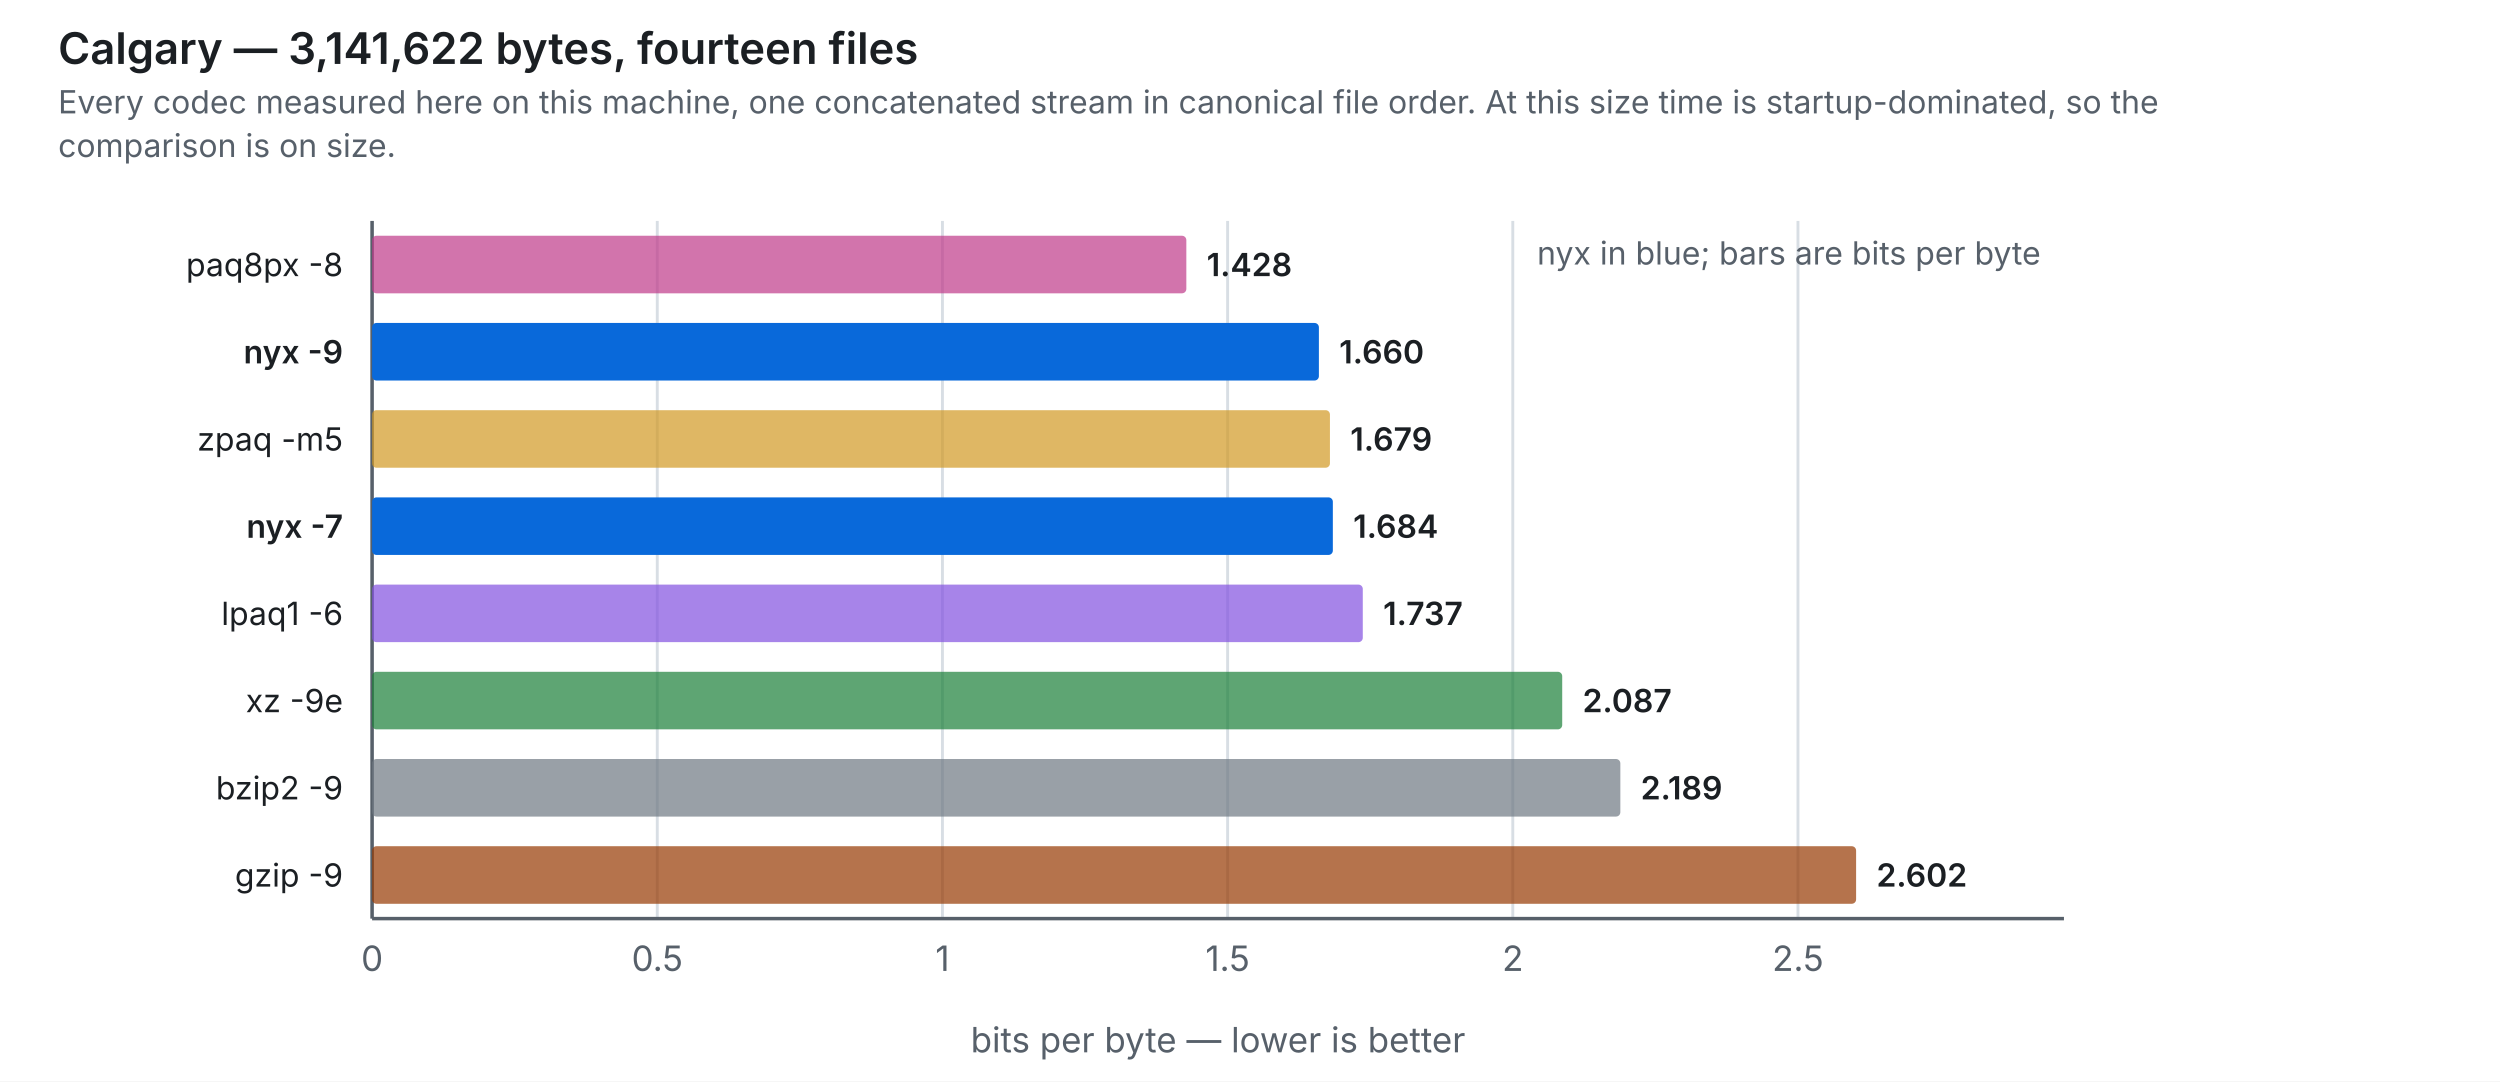
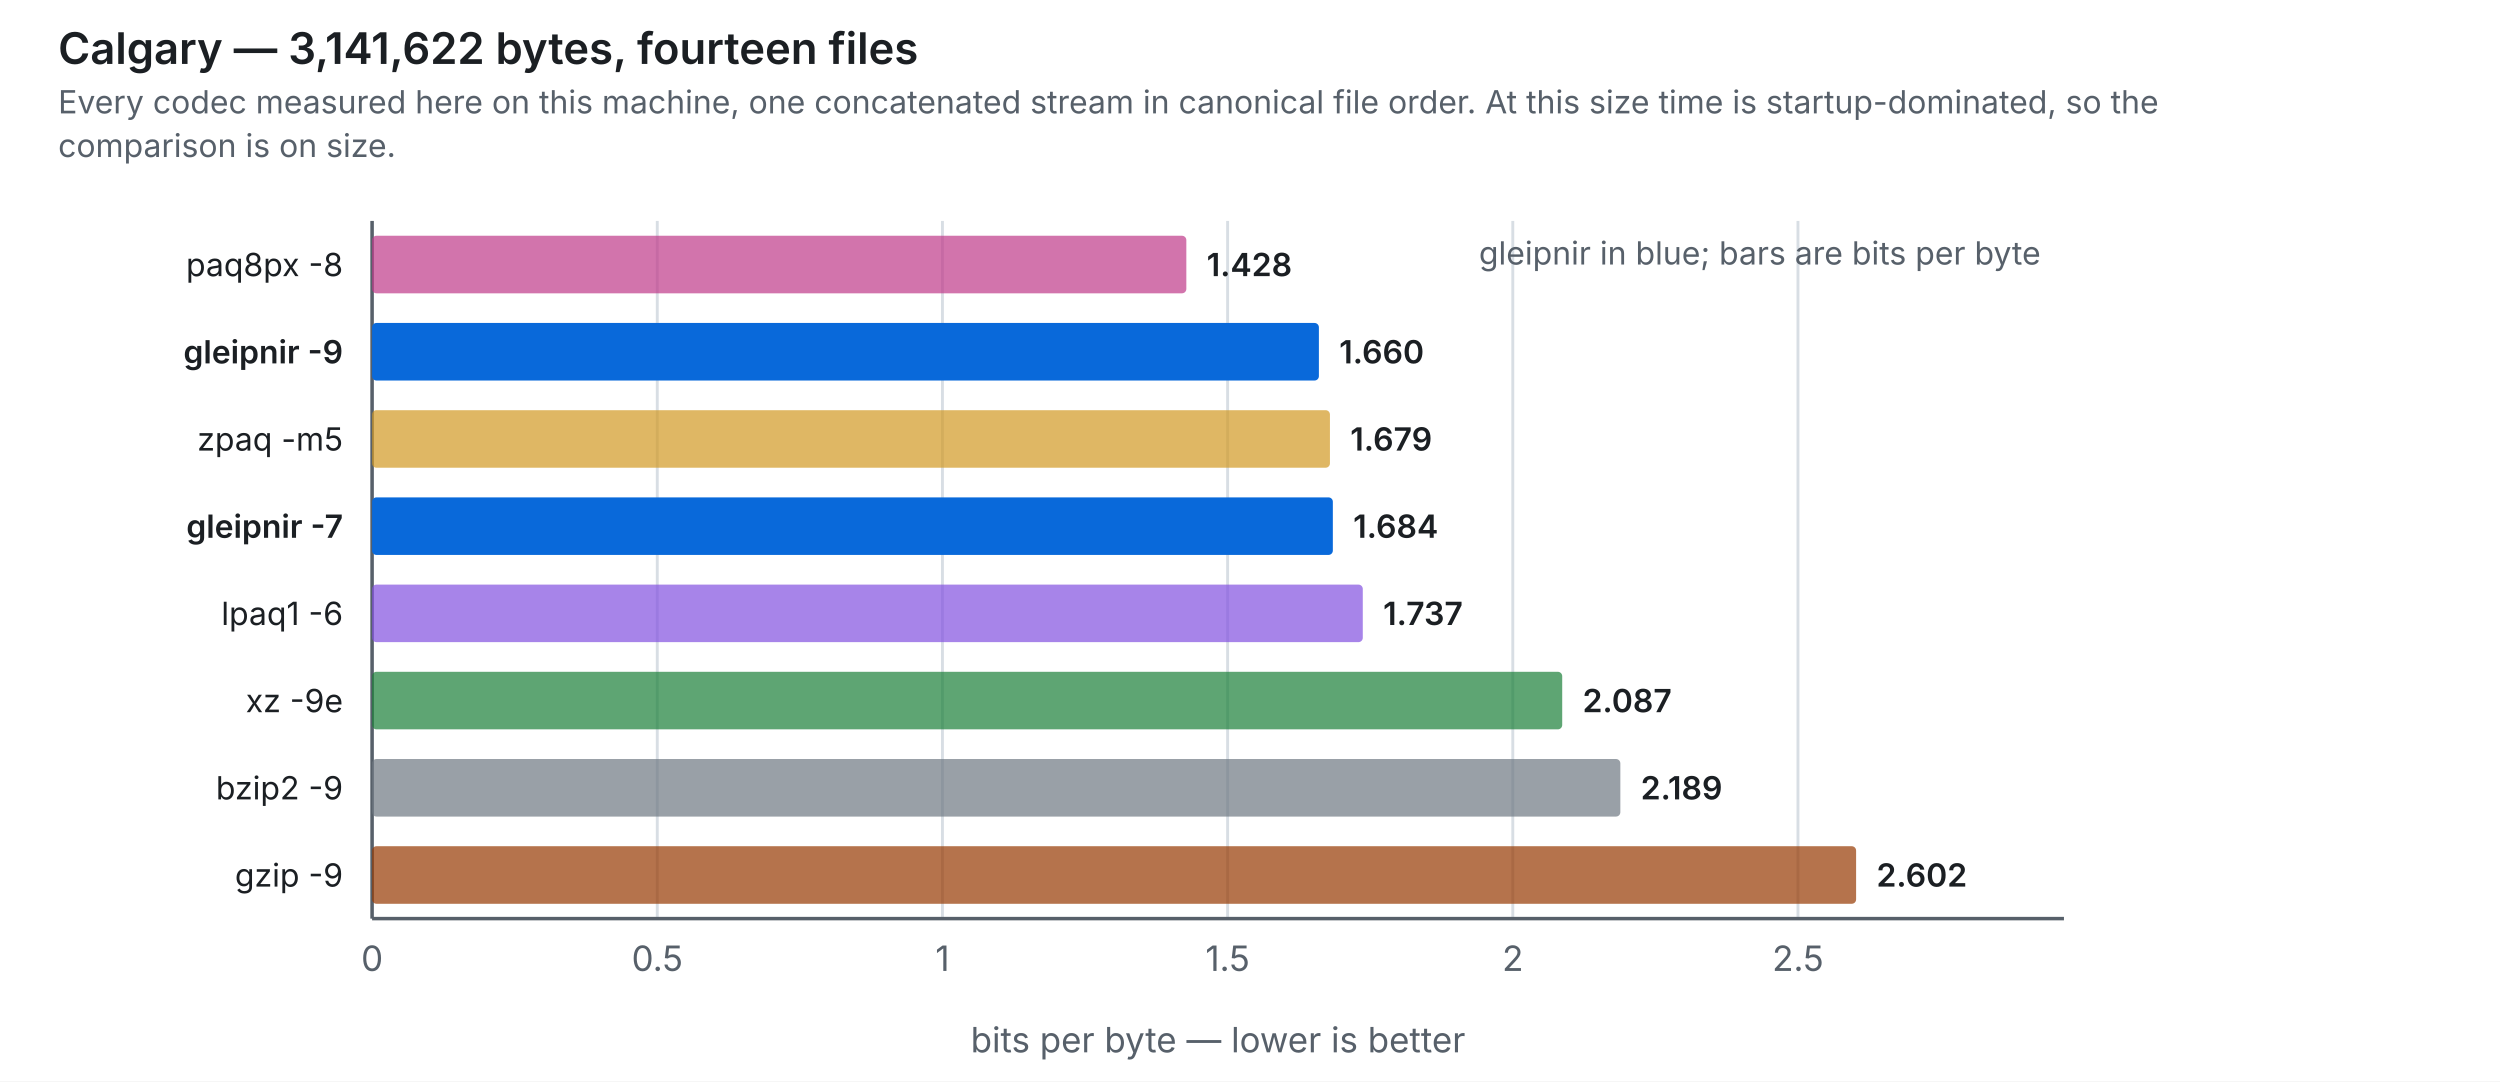
<svg xmlns="http://www.w3.org/2000/svg" width="860" height="372" viewBox="0 0 860 372" font-family="system-ui">
  <style>
  .bg   { fill: #ffffff; }
  .fg   { fill: #1b1f23; }
  .grid { stroke: #d8dee4; stroke-width: 1; }
  .axis { stroke: #57606a; stroke-width: 1.2; }
  .lbl  { fill: #57606a; font: 12px system-ui, -apple-system, Segoe UI, sans-serif; }
  .ttl  { fill: #1b1f23; font: 600 15px system-ui, -apple-system, Segoe UI, sans-serif; }
  .sub  { fill: #57606a; font: 11px system-ui, -apple-system, Segoe UI, sans-serif; }
  .tag  { fill: #1b1f23; font: 11px system-ui, -apple-system, Segoe UI, sans-serif; }
  .tagb { fill: #1b1f23; font: 600 11px system-ui, -apple-system, Segoe UI, sans-serif; }
  .gen  { stroke: #0969da; fill: #0969da; }
  .genl { stroke: #0969da; stroke-width: 2.2; fill: none; }
  .oldl { stroke: #8c959f; stroke-width: 2; fill: none; stroke-dasharray: 5 4; }
  .oldd { stroke: #8c959f; fill: none; stroke-width: 2; }
  @media (prefers-color-scheme: dark) {
    .bg   { fill: #0d1117; }
    .fg   { fill: #e6edf3; }
    .grid { stroke: #30363d; }
    .axis { stroke: #8b949e; }
    .lbl  { fill: #8b949e; }
    .ttl  { fill: #e6edf3; }
    .sub  { fill: #8b949e; }
    .tag  { fill: #e6edf3; }
    .tagb { fill: #e6edf3; }
    .gen  { stroke: #58a6ff; fill: #58a6ff; }
    .genl { stroke: #58a6ff; }
    .oldl { stroke: #6e7681; }
    .oldd { stroke: #6e7681; }
  }
</style>
  <rect class="bg" width="860" height="372" />
  <text class="ttl" x="20" y="22">Calgary — 3,141,622 bytes, fourteen files</text>
  <text class="sub" x="20" y="39">Every codec measured here on this machine, one concatenated stream in canonical file order. At this size time is startup-dominated, so the</text>
  <text class="sub" x="20" y="54">comparison is on size.</text>
  <text class="lbl" x="419.0" y="362" text-anchor="middle">bits per byte — lower is better</text>
  <text class="lbl" x="14" y="196.0" text-anchor="middle" transform="rotate(-90 14 196.0)" />
  <line class="grid" x1="128.0" y1="76" x2="128.0" y2="316" />
  <text class="lbl" x="128.0" y="334" text-anchor="middle">0</text>
  <line class="grid" x1="226.1" y1="76" x2="226.1" y2="316" />
  <text class="lbl" x="226.1" y="334" text-anchor="middle">0.5</text>
  <line class="grid" x1="324.2" y1="76" x2="324.2" y2="316" />
  <text class="lbl" x="324.2" y="334" text-anchor="middle">1</text>
  <line class="grid" x1="422.3" y1="76" x2="422.3" y2="316" />
  <text class="lbl" x="422.3" y="334" text-anchor="middle">1.5</text>
  <line class="grid" x1="520.4" y1="76" x2="520.4" y2="316" />
  <text class="lbl" x="520.4" y="334" text-anchor="middle">2</text>
  <line class="grid" x1="618.5" y1="76" x2="618.5" y2="316" />
  <text class="lbl" x="618.5" y="334" text-anchor="middle">2.5</text>
  <line class="axis" x1="128" y1="76" x2="128" y2="316" />
  <line class="axis" x1="128" y1="316" x2="710" y2="316" />
  <rect x="128.0" y="81.1" width="280.1" height="19.8" fill="#bf3989" opacity="0.7" rx="1.5" />
  <text class="tag" x="118.0" y="95.0" text-anchor="end">paq8px -8</text>
  <text class="tagb" x="415.1" y="95.0" text-anchor="start" fill="#bf3989">1.428</text>
  <rect x="128.0" y="111.1" width="325.7" height="19.8" fill="#0969da" opacity="1.0" rx="1.5" />
-   <text class="tagb" x="118.0" y="125.0" text-anchor="end" fill="#0969da">nyx -9</text>
+   <text class="tagb" x="118.0" y="125.0" text-anchor="end" fill="#0969da">gleipnir -9</text>
  <text class="tagb" x="460.7" y="125.0" text-anchor="start" fill="#0969da">1.660</text>
  <rect x="128.0" y="141.1" width="329.5" height="19.8" fill="#d29922" opacity="0.7" rx="1.5" />
  <text class="tag" x="118.0" y="155.0" text-anchor="end">zpaq -m5</text>
  <text class="tagb" x="464.5" y="155.0" text-anchor="start" fill="#d29922">1.679</text>
  <rect x="128.0" y="171.1" width="330.5" height="19.8" fill="#0969da" opacity="1.0" rx="1.5" />
-   <text class="tagb" x="118.0" y="185.0" text-anchor="end" fill="#0969da">nyx -7</text>
+   <text class="tagb" x="118.0" y="185.0" text-anchor="end" fill="#0969da">gleipnir -7</text>
  <text class="tagb" x="465.5" y="185.0" text-anchor="start" fill="#0969da">1.684</text>
  <rect x="128.0" y="201.1" width="340.8" height="19.8" fill="#8250df" opacity="0.7" rx="1.5" />
  <text class="tag" x="118.0" y="215.0" text-anchor="end">lpaq1 -6</text>
  <text class="tagb" x="475.8" y="215.0" text-anchor="start" fill="#8250df">1.737</text>
  <rect x="128.0" y="231.1" width="409.4" height="19.8" fill="#1a7f37" opacity="0.7" rx="1.5" />
  <text class="tag" x="118.0" y="245.0" text-anchor="end">xz -9e</text>
  <text class="tagb" x="544.4" y="245.0" text-anchor="start" fill="#1a7f37">2.087</text>
  <rect x="128.0" y="261.1" width="429.4" height="19.8" fill="#6e7781" opacity="0.7" rx="1.5" />
  <text class="tag" x="118.0" y="275.0" text-anchor="end">bzip2 -9</text>
  <text class="tagb" x="564.4" y="275.0" text-anchor="start" fill="#6e7781">2.189</text>
  <rect x="128.0" y="291.1" width="510.5" height="19.8" fill="#953800" opacity="0.7" rx="1.5" />
  <text class="tag" x="118.0" y="305.0" text-anchor="end">gzip -9</text>
  <text class="tagb" x="645.5" y="305.0" text-anchor="start" fill="#953800">2.602</text>
-   <text class="sub" x="702.0" y="91.0" text-anchor="end">nyx in blue; bars are bits per byte</text>
+   <text class="sub" x="702.0" y="91.0" text-anchor="end">gleipnir in blue; bars are bits per byte</text>
</svg>
